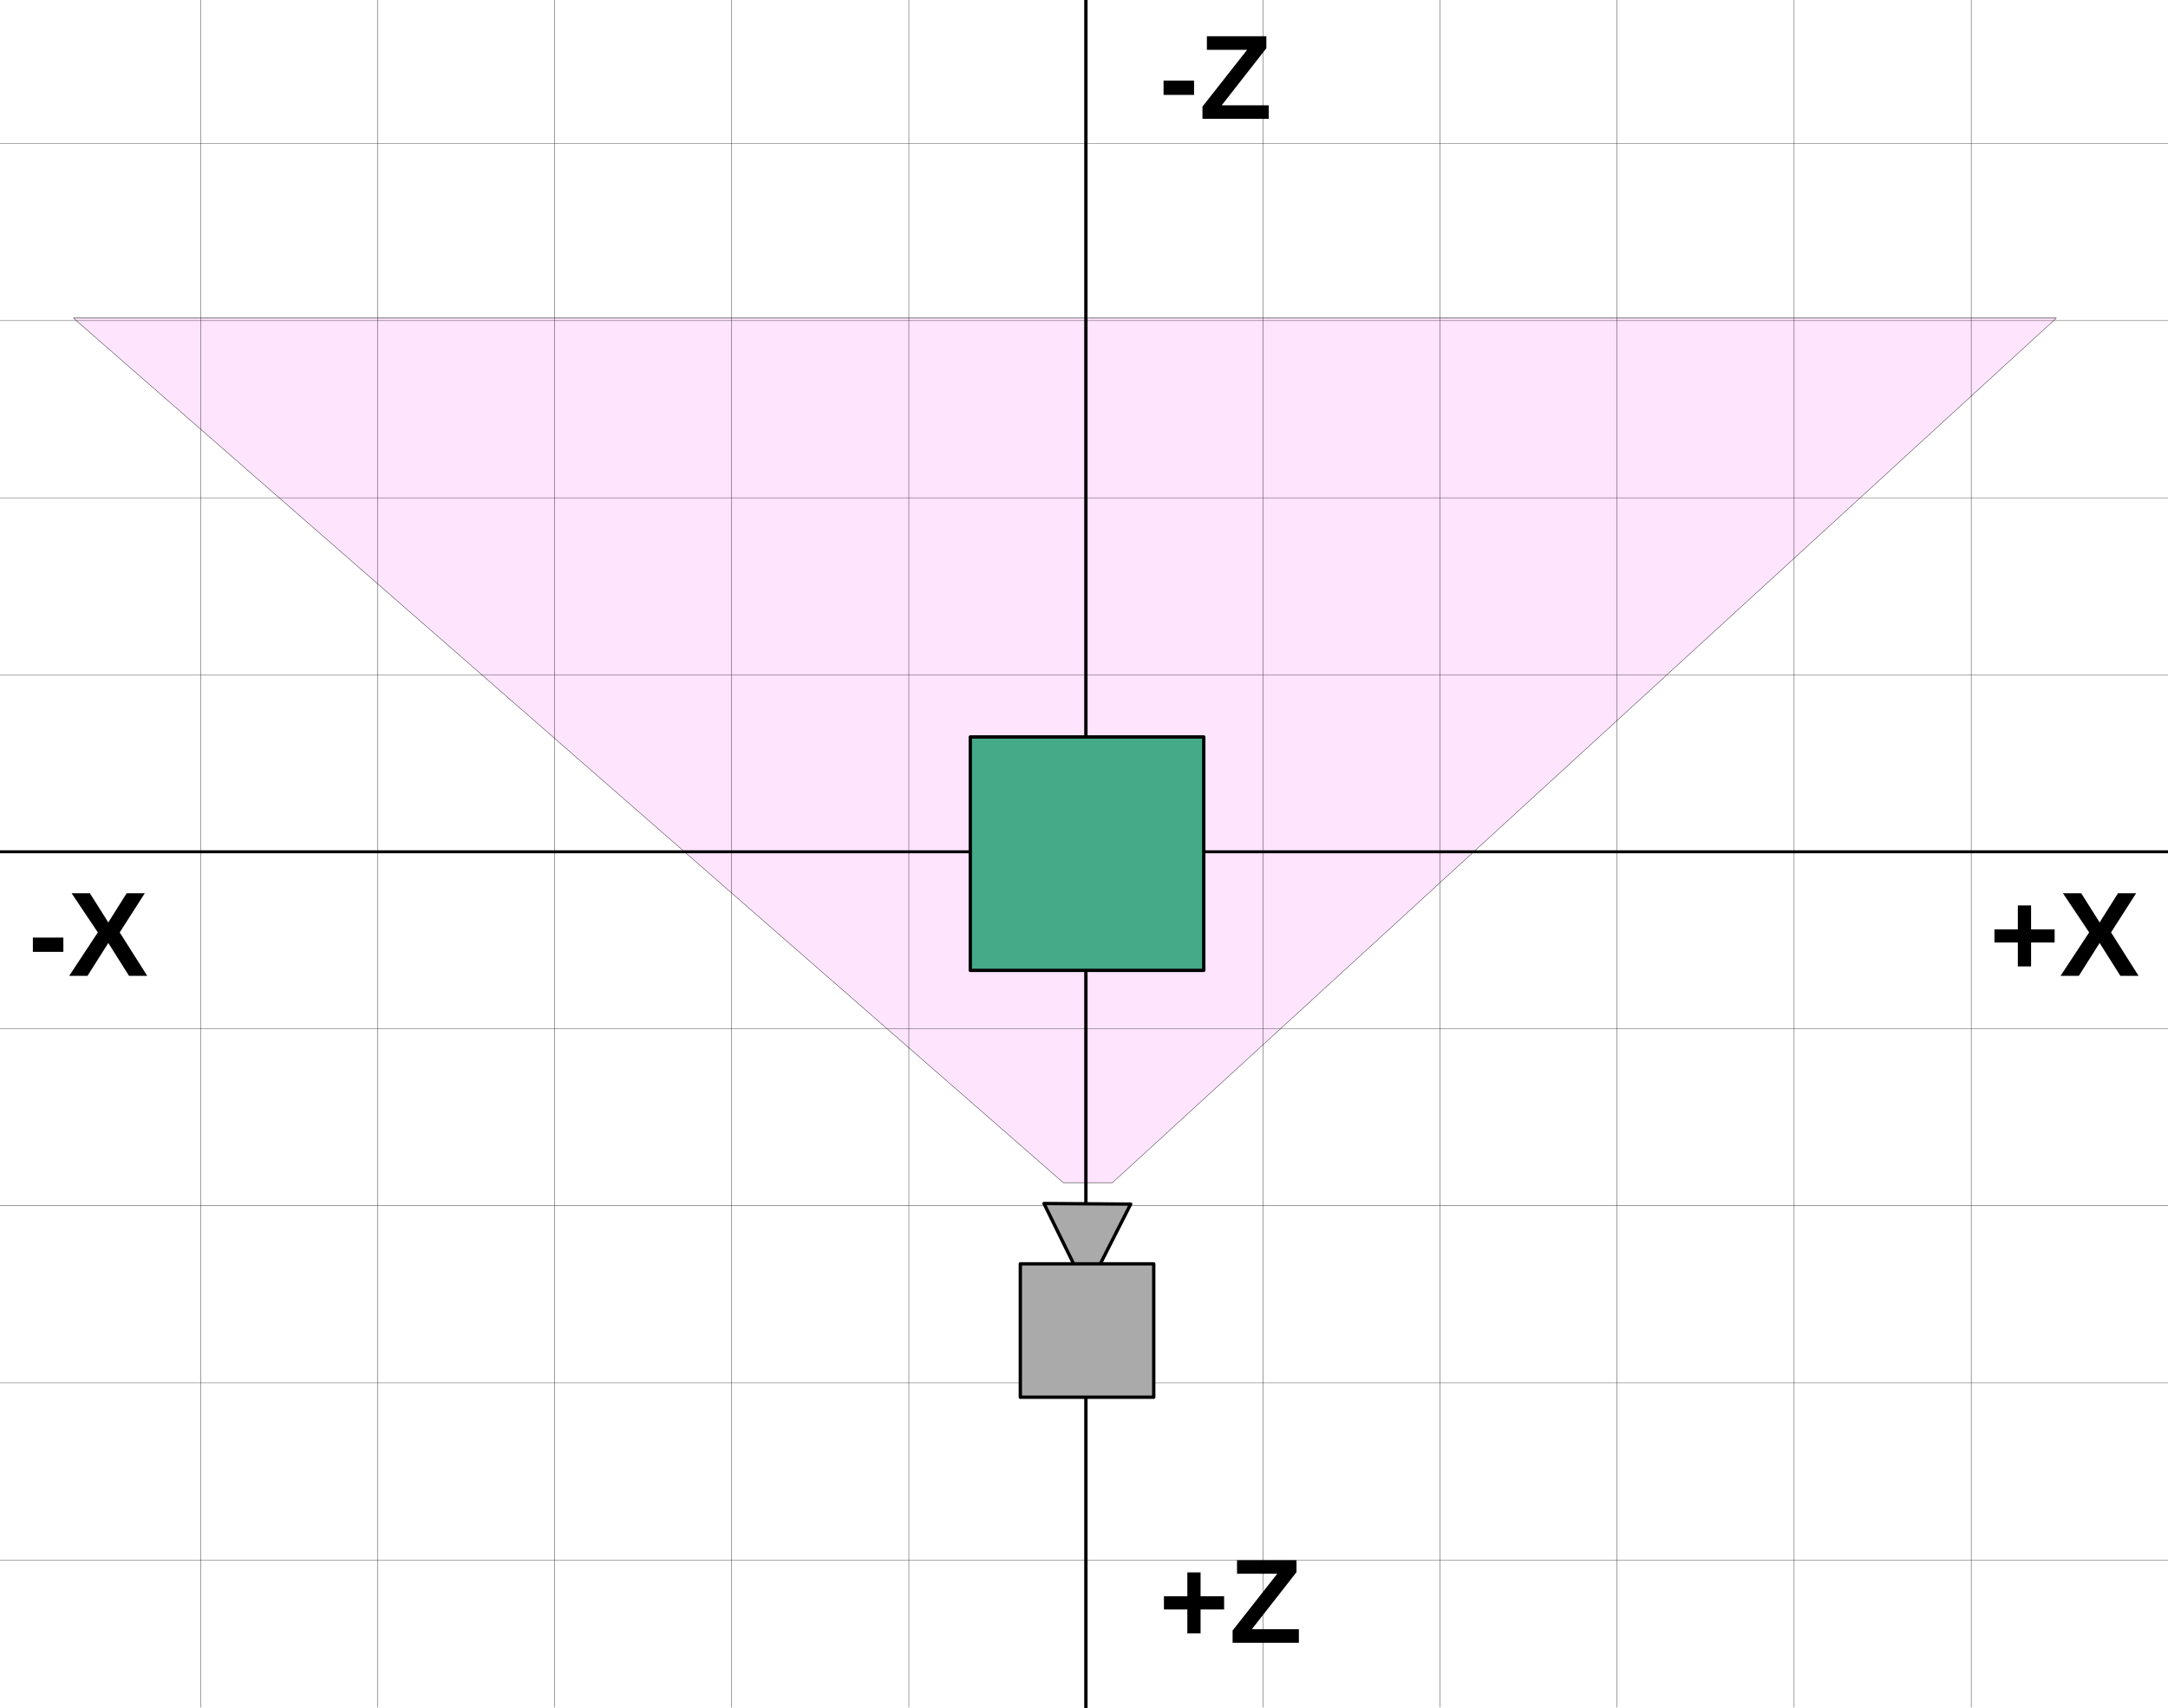
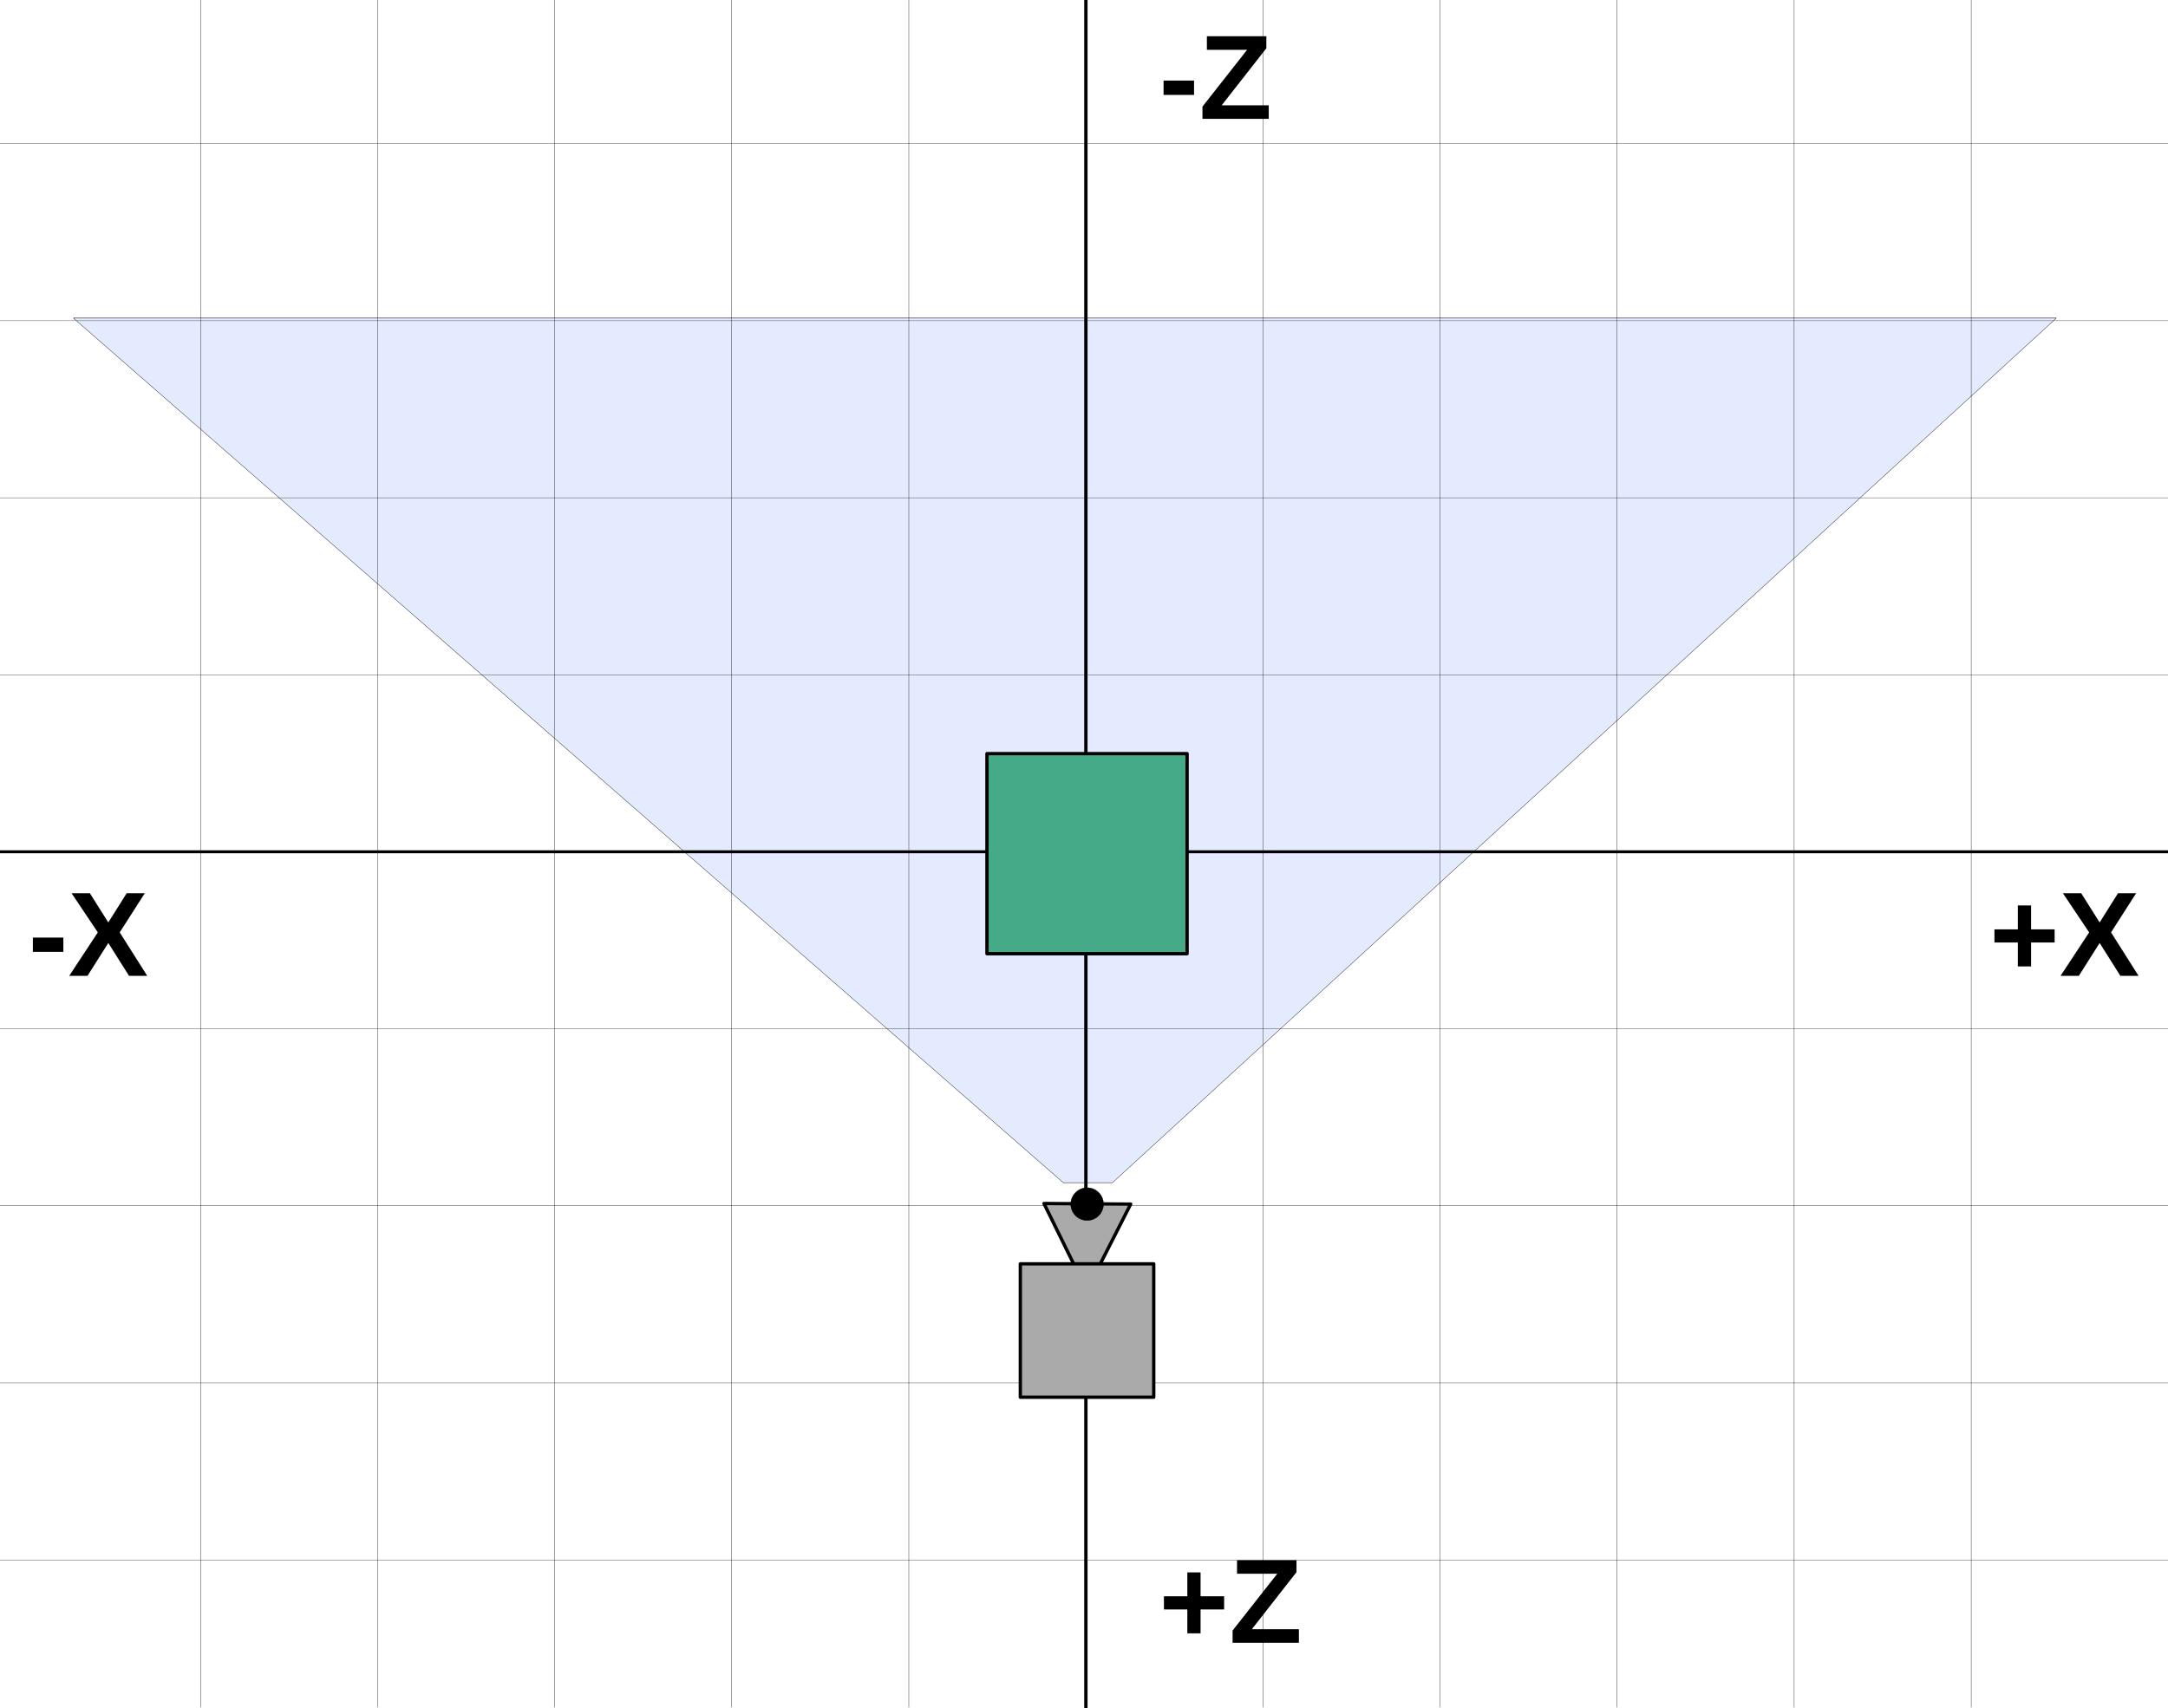
<svg xmlns="http://www.w3.org/2000/svg" width="100%" height="100%" viewBox="0 0 650 512" version="1.1" xml:space="preserve" style="fill-rule:evenodd;clip-rule:evenodd;stroke-linecap:round;stroke-linejoin:round;stroke-miterlimit:1.5;">
  <g transform="matrix(1.30527,4.23642e-18,0,4.39451,101.309,-502.263)">
-     <path d="M394.725,136L-60.761,136L166.621,195L177.911,195L394.725,136Z" style="fill:rgb(255,228,254);stroke:black;stroke-width:0.03px;" />
+     <path d="M394.725,136L-60.761,136L166.621,195L177.911,195L394.725,136Z" style="fill:rgb(228,235,255);stroke:black;stroke-width:0.03px;" />
  </g>
  <g transform="matrix(1,0,0,1,69,0)">
    <g transform="matrix(1,0,0,1,266,-2.22045e-16)">
      <path d="M256,0L256,512" style="fill:none;stroke:black;stroke-width:0.1px;" />
    </g>
    <g transform="matrix(1,0,0,1,212.913,-2.22045e-16)">
      <path d="M256,0L256,512" style="fill:none;stroke:black;stroke-width:0.1px;" />
    </g>
    <g transform="matrix(1,0,0,1,159.826,-2.22045e-16)">
      <path d="M256,0L256,512" style="fill:none;stroke:black;stroke-width:0.1px;" />
    </g>
    <g transform="matrix(1,0,0,1,106.739,-2.22045e-16)">
      <path d="M256,0L256,512" style="fill:none;stroke:black;stroke-width:0.1px;" />
    </g>
    <g transform="matrix(1,0,0,1,53.6526,-2.22045e-16)">
      <path d="M256,0L256,512" style="fill:none;stroke:black;stroke-width:0.1px;" />
    </g>
    <g transform="matrix(1,0,0,1,0.565757,-2.22045e-16)">
      <path d="M256,0L256,512" style="fill:none;stroke:black;stroke-width:1px;" />
    </g>
    <g transform="matrix(1,0,0,1,-52.5211,-2.22045e-16)">
      <path d="M256,0L256,512" style="fill:none;stroke:black;stroke-width:0.1px;" />
    </g>
    <g transform="matrix(1,0,0,1,-105.608,-2.22045e-16)">
      <path d="M256,0L256,512" style="fill:none;stroke:black;stroke-width:0.1px;" />
    </g>
    <g transform="matrix(1,0,0,1,-158.695,-2.22045e-16)">
      <path d="M256,0L256,512" style="fill:none;stroke:black;stroke-width:0.1px;" />
    </g>
    <g transform="matrix(1,0,0,1,-211.695,-2.22045e-16)">
      <path d="M256,0L256,512" style="fill:none;stroke:black;stroke-width:0.1px;" />
    </g>
    <g transform="matrix(1,0,0,1,-264.782,-2.22045e-16)">
      <path d="M256,0L256,512" style="fill:none;stroke:black;stroke-width:0.1px;" />
    </g>
  </g>
  <g transform="matrix(6.12323e-17,-1,1.26953,7.77364e-17,8.52951e-14,512)">
    <g transform="matrix(1,0,0,1,212.913,-2.22045e-16)">
      <path d="M256,0L256,512" style="fill:none;stroke:black;stroke-width:0.09px;" />
    </g>
    <g transform="matrix(1,0,0,1,159.826,-2.22045e-16)">
      <path d="M256,0L256,512" style="fill:none;stroke:black;stroke-width:0.09px;" />
    </g>
    <g transform="matrix(1,0,0,1,106.739,-2.22045e-16)">
      <path d="M256,0L256,512" style="fill:none;stroke:black;stroke-width:0.09px;" />
    </g>
    <g transform="matrix(1,0,0,1,53.6526,-2.22045e-16)">
      <path d="M256,0L256,512" style="fill:none;stroke:black;stroke-width:0.09px;" />
    </g>
    <g transform="matrix(1,0,0,1,0.565757,-2.22045e-16)">
      <path d="M256,0L256,512" style="fill:none;stroke:black;stroke-width:0.88px;" />
    </g>
    <g transform="matrix(1,0,0,1,-52.5211,-2.22045e-16)">
      <path d="M256,0L256,512" style="fill:none;stroke:black;stroke-width:0.09px;" />
    </g>
    <g transform="matrix(1,0,0,1,-105.608,-2.22045e-16)">
      <path d="M256,0L256,512" style="fill:none;stroke:black;stroke-width:0.09px;" />
    </g>
    <g transform="matrix(1,0,0,1,-158.695,-2.22045e-16)">
      <path d="M256,0L256,512" style="fill:none;stroke:black;stroke-width:0.09px;" />
    </g>
    <g transform="matrix(1,0,0,1,-211.782,-2.22045e-16)">
      <path d="M256,0L256,512" style="fill:none;stroke:black;stroke-width:0.09px;" />
    </g>
  </g>
  <g transform="matrix(1,0,0,1,69,0)">
    <text x="278.451px" y="492.641px" style="font-family:'Arial-BoldMT', 'Arial', sans-serif;font-weight:700;font-size:36px;">+Z</text>
  </g>
  <g transform="matrix(1,0,0,1,69,-457)">
    <text x="278.451px" y="492.641px" style="font-family:'Arial-BoldMT', 'Arial', sans-serif;font-weight:700;font-size:36px;">-Z</text>
  </g>
  <g transform="matrix(1,0,0,1,-270,-200)">
    <text x="278.451px" y="492.641px" style="font-family:'Arial-BoldMT', 'Arial', sans-serif;font-weight:700;font-size:36px;">-X</text>
  </g>
  <g transform="matrix(1,0,0,1,318,-200)">
    <text x="278.451px" y="492.641px" style="font-family:'Arial-BoldMT', 'Arial', sans-serif;font-weight:700;font-size:36px;">+X</text>
  </g>
  <g transform="matrix(-0.999975,-0.00701169,0.00701169,-0.999975,580.462,723.793)">
    <path d="M257,335L270,361L244,361L257,335Z" style="fill:rgb(170,170,170);stroke:black;stroke-width:1px;" />
  </g>
  <g transform="matrix(1,0,0,1,68.9088,18)">
    <rect x="237" y="361" width="40" height="40" style="fill:rgb(170,170,170);stroke:black;stroke-width:1px;" />
  </g>
-   <g transform="matrix(1,0,0,1,69,0)">
-     <rect x="221.909" y="221" width="70" height="70" style="fill:rgb(68,170,136);stroke:black;stroke-width:1px;" />
+   <g transform="matrix(0.857143,0,0,0.857143,105.701,36.5714)">
+     <rect x="221.909" y="221" width="70" height="70" style="fill:rgb(68,170,136);stroke:black;stroke-width:1.17px;" />
  </g>
+   <circle cx="325.939" cy="361.091" r="4.909" style="stroke:black;stroke-width:0.1px;" />
</svg>
